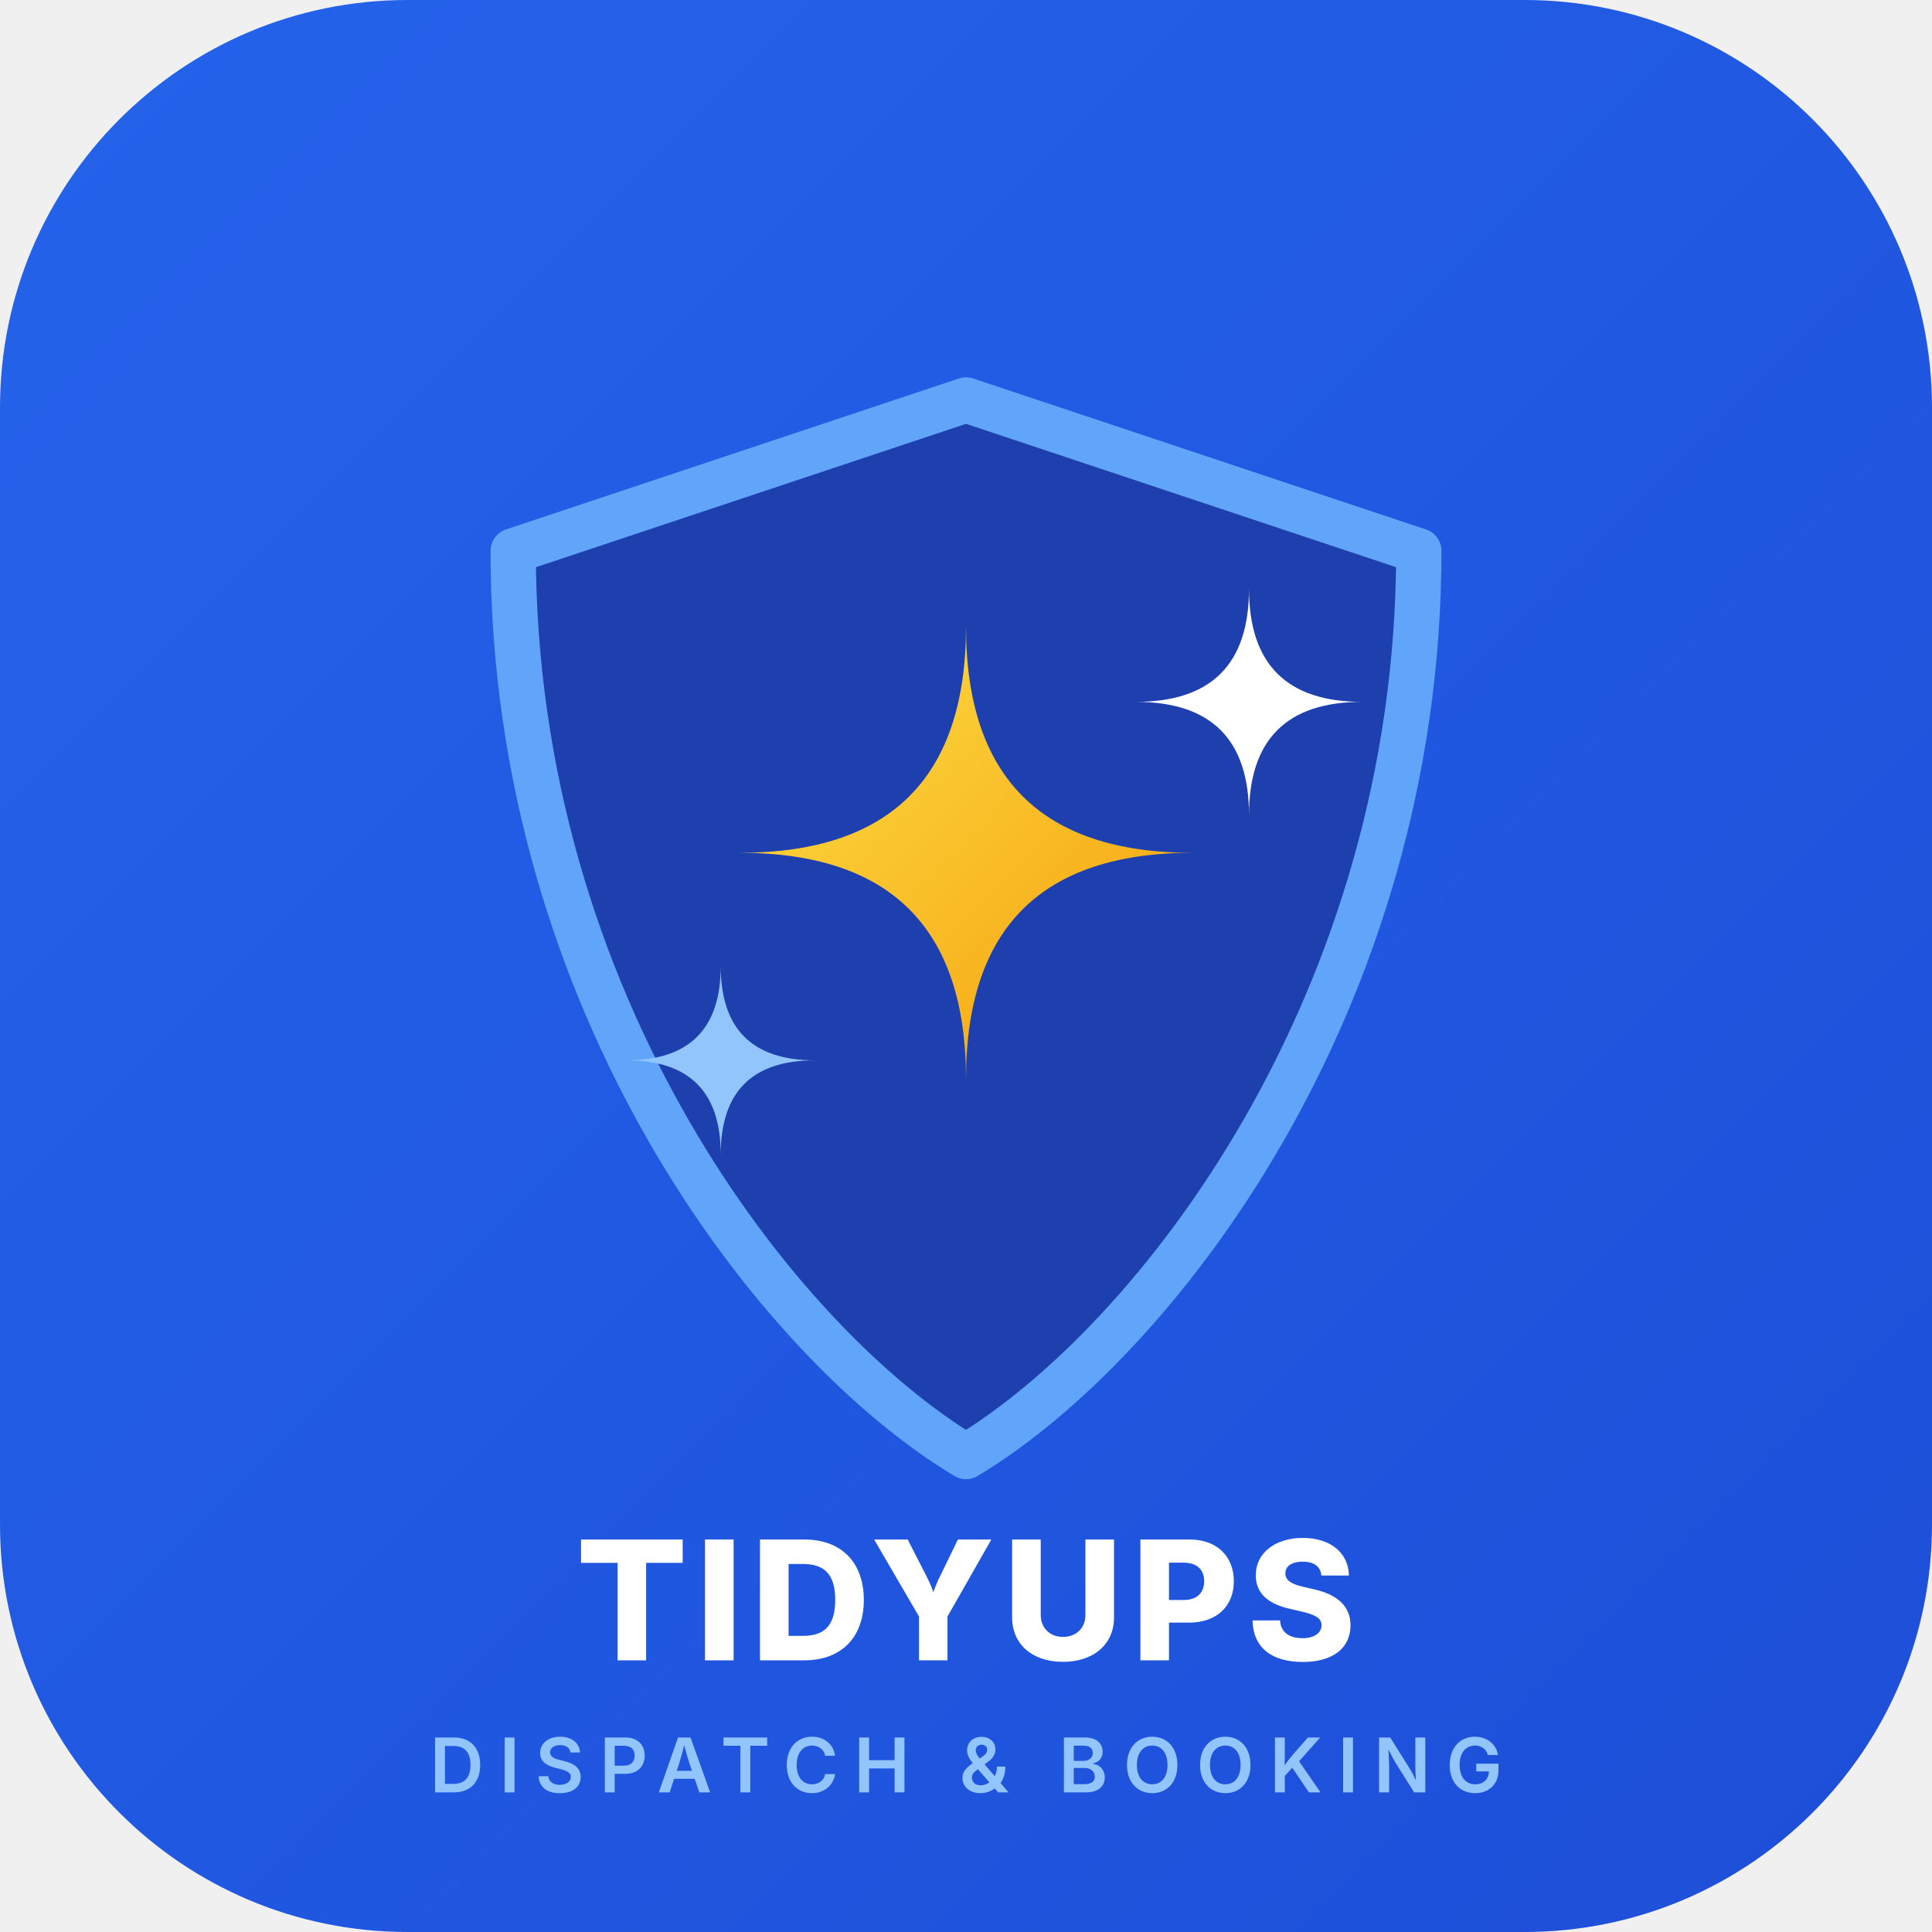
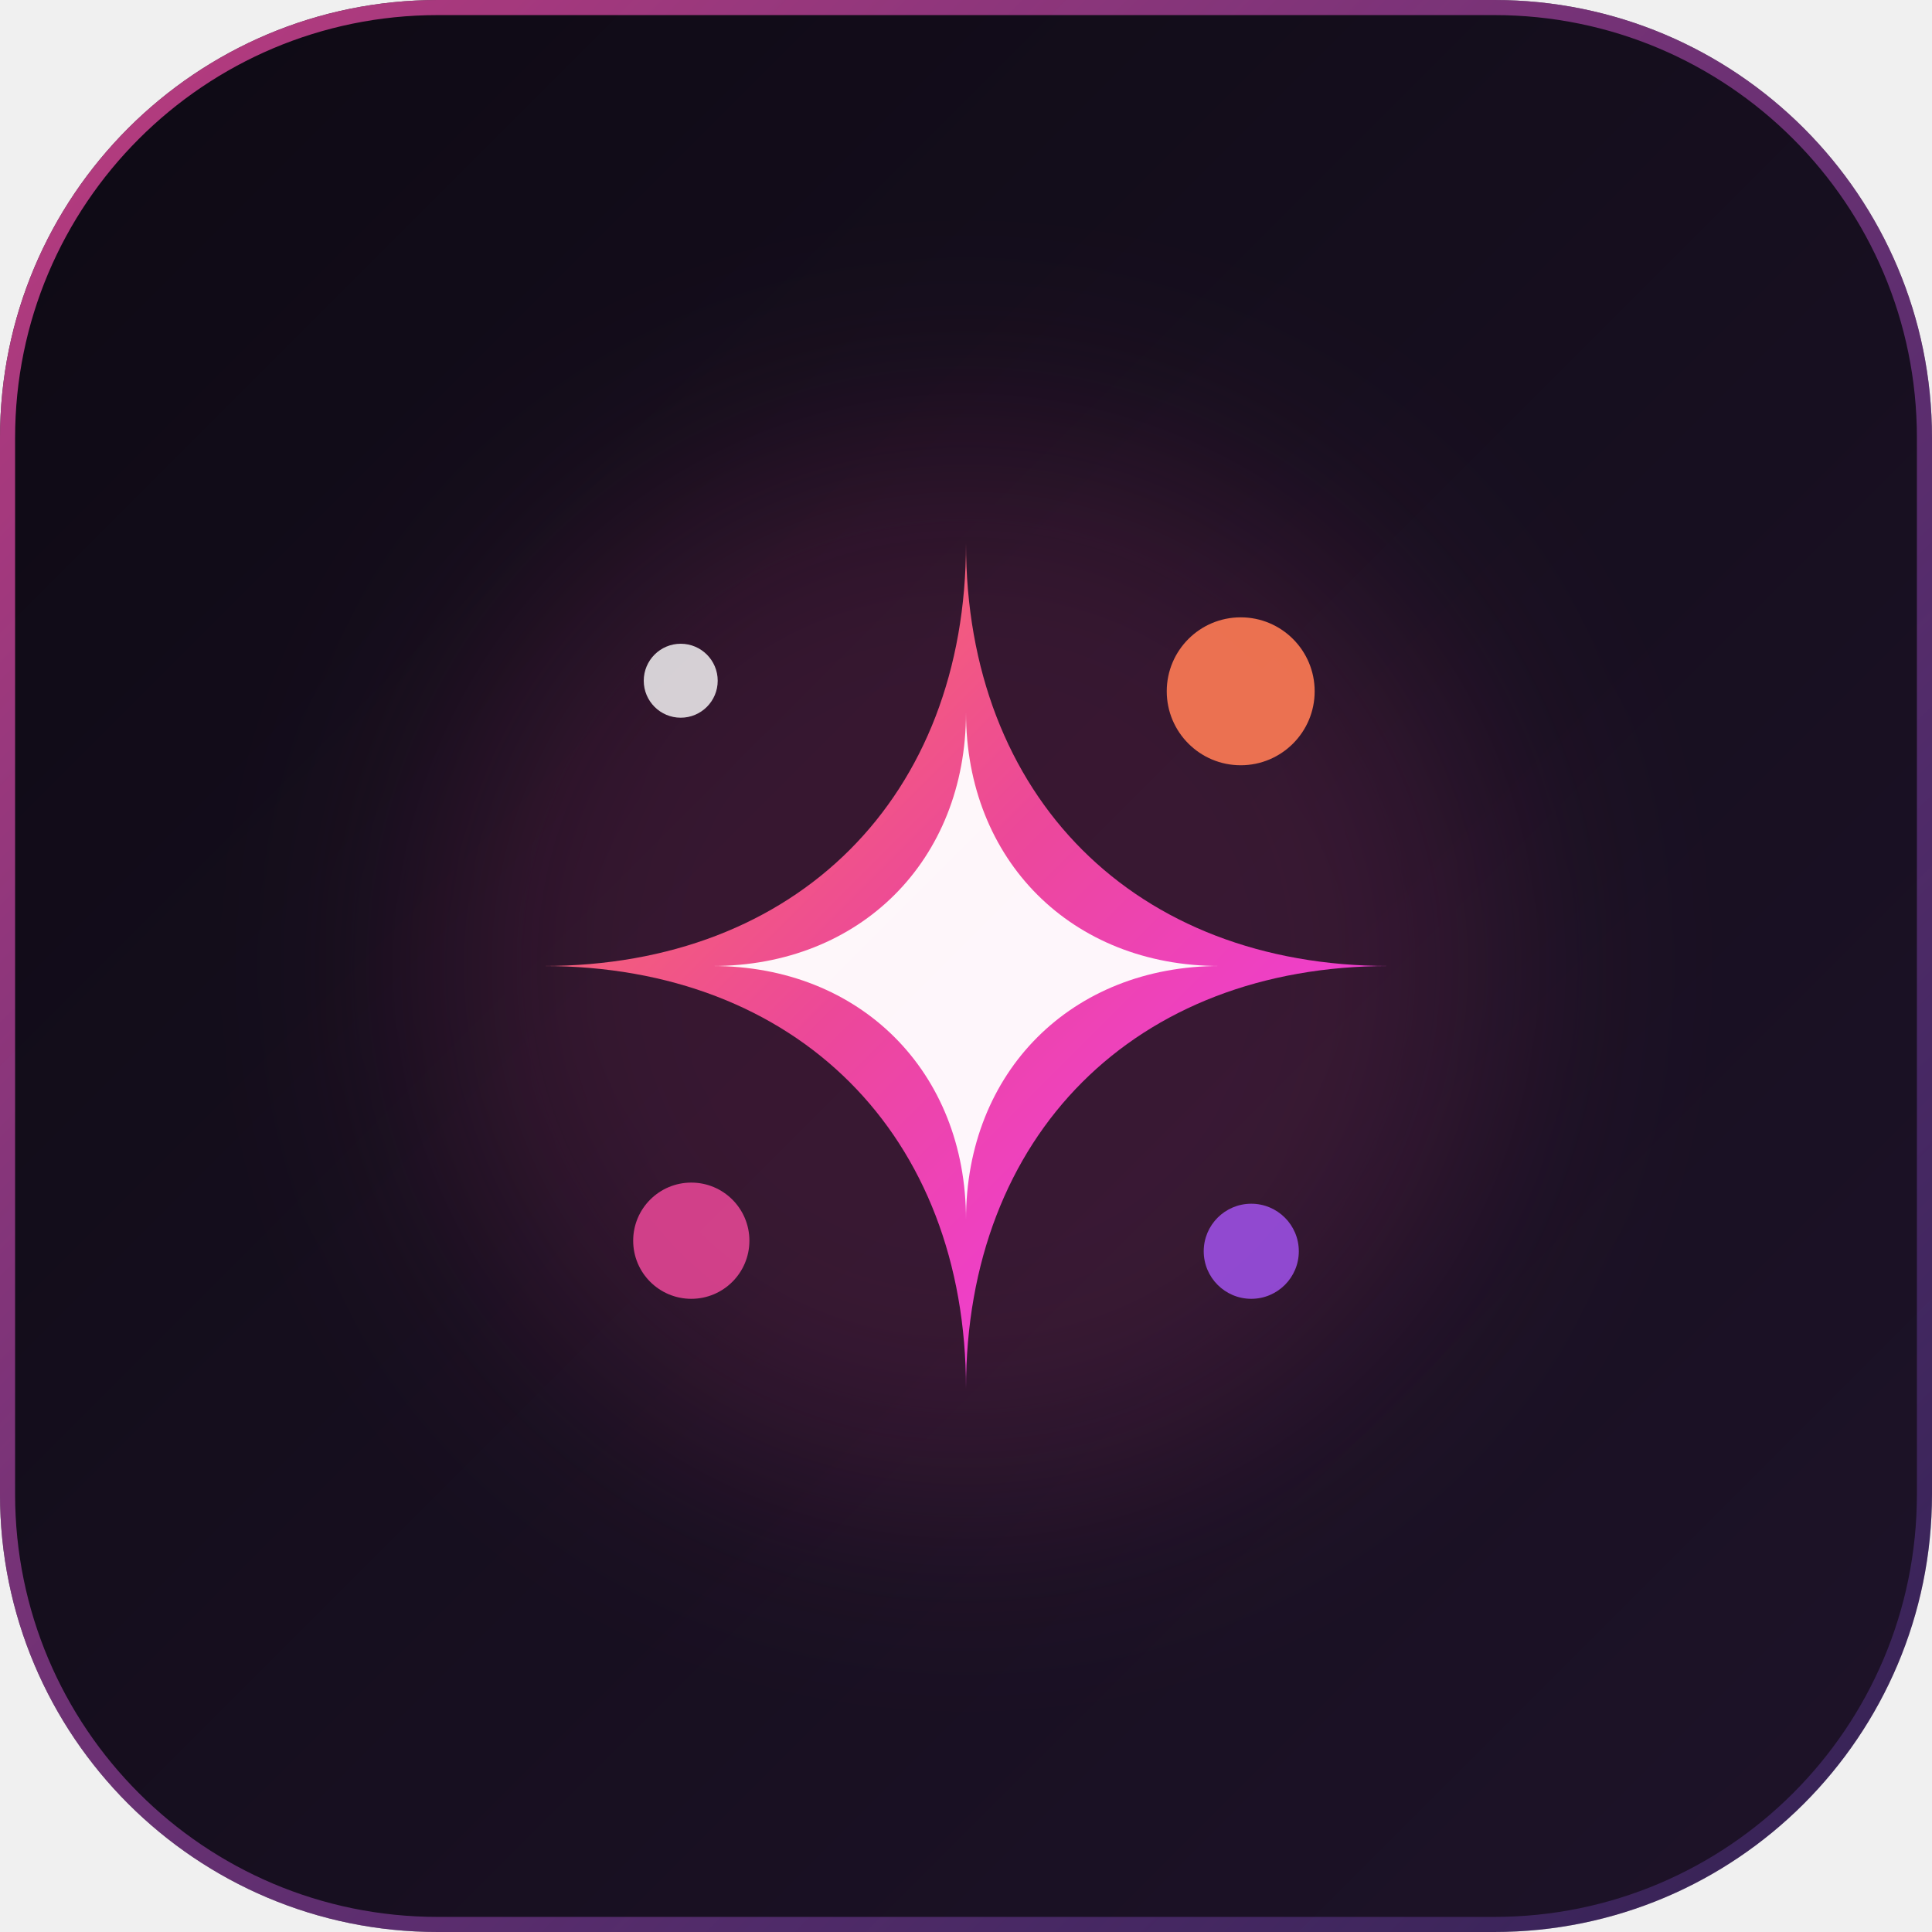
<svg xmlns="http://www.w3.org/2000/svg" viewBox="0 0 512 512" width="512" height="512">
  <defs>
-     <linearGradient id="tidyBg" x1="0%" y1="0%" x2="100%" y2="100%">
-       <stop offset="0%" stop-color="#2563EB" />
-       <stop offset="100%" stop-color="#1D4ED8" />
+     <linearGradient id="bgGrad" x1="0%" y1="0%" x2="100%" y2="100%">
+       <stop offset="0%" stop-color="#0e0a14" />
+       <stop offset="100%" stop-color="#1e1329" />
    </linearGradient>
-     <linearGradient id="sparkleGrad" x1="0%" y1="0%" x2="100%" y2="100%">
-       <stop offset="0%" stop-color="#FDE047" />
-       <stop offset="100%" stop-color="#F59E0B" />
+     <linearGradient id="brandGrad" x1="0%" y1="0%" x2="100%" y2="100%">
+       <stop offset="0%" stop-color="#FF7B54" />
+       <stop offset="45%" stop-color="#ec4899" />
+       <stop offset="75%" stop-color="#ef3ecf" />
+       <stop offset="100%" stop-color="#a855f7" />
+     </linearGradient>
+     <linearGradient id="ringGrad" x1="0%" y1="0%" x2="100%" y2="100%">
+       <stop offset="0%" stop-color="#ec4899" stop-opacity="0.8" />
+       <stop offset="100%" stop-color="#8b5cf6" stop-opacity="0.2" />
    </linearGradient>
  </defs>
-   <rect width="512" height="512" rx="108" fill="url(#tidyBg)" />
-   <g transform="translate(106, 96)">
-     <path d="M150 10 L270 50 C270 170, 200 260, 150 290 C100 260, 30 170, 30 50 Z" fill="#1E40AF" stroke="#60A5FA" stroke-width="12" stroke-linejoin="round" />
-     <path d="M150 70 Q150 130 90 130 Q150 130 150 190 Q150 130 210 130 Q150 130 150 70 Z" fill="url(#sparkleGrad)" />
-     <path d="M225 60 Q225 90 195 90 Q225 90 225 120 Q225 90 255 90 Q225 90 225 60 Z" fill="#FFFFFF" />
-     <path d="M85 160 Q85 185 60 185 Q85 185 85 210 Q85 185 110 185 Q85 185 85 160 Z" fill="#93C5FD" />
+   <rect width="512" height="512" rx="116" fill="url(#bgGrad)" />
+   <rect width="508" height="508" x="2" y="2" rx="114" fill="none" stroke="url(#ringGrad)" stroke-width="4" />
+   <circle cx="256" cy="256" r="140" fill="#ec4899" opacity="0.16" filter="blur(30px)" />
+   <g transform="translate(256, 256) scale(1.4) translate(-100, -100)">
+     <path d="M100 20 C100 68 68 100 20 100 C68 100 100 132 100 180 C100 132 132 100 180 100 C132 100 100 68 100 20 Z" fill="url(#brandGrad)" />
+     <path d="M100 52 C100 80 80 100 52 100 C80 100 100 120 100 148 C100 120 120 100 148 100 C120 100 100 80 100 52 Z" fill="#ffffff" opacity="0.95" />
+     <circle cx="152" cy="48" r="14" fill="#FF7B54" opacity="0.9" />
+     <circle cx="48" cy="152" r="11" fill="#ec4899" opacity="0.85" />
+     <circle cx="154" cy="154" r="9" fill="#a855f7" opacity="0.8" />
+     <circle cx="46" cy="46" r="7" fill="#ffffff" opacity="0.8" />
  </g>
-   <text x="256" y="440" font-family="system-ui, -apple-system, sans-serif" font-weight="800" font-size="44" fill="#FFFFFF" text-anchor="middle" letter-spacing="2">TIDYUPS</text>
-   <text x="256" y="475" font-family="system-ui, -apple-system, sans-serif" font-weight="600" font-size="20" fill="#93C5FD" text-anchor="middle" letter-spacing="4">DISPATCH &amp; BOOKING</text>
</svg>
